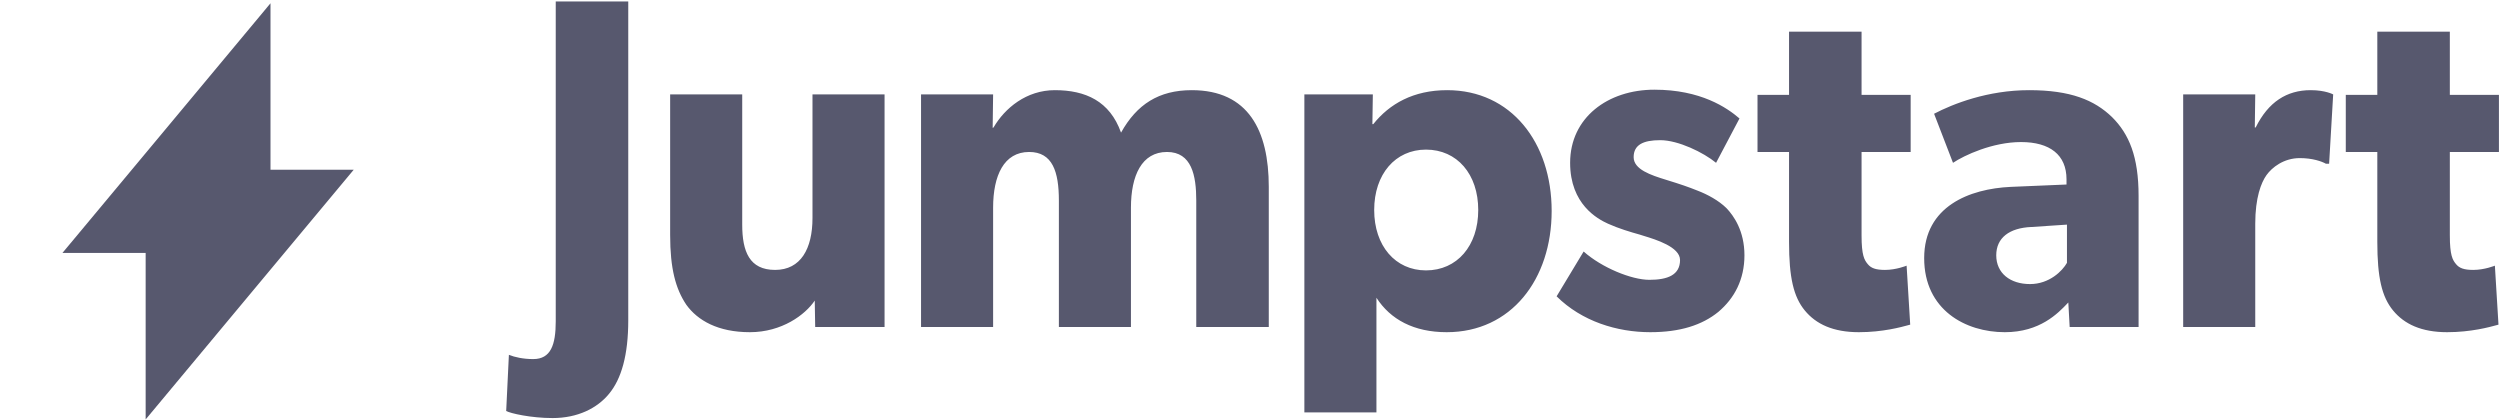
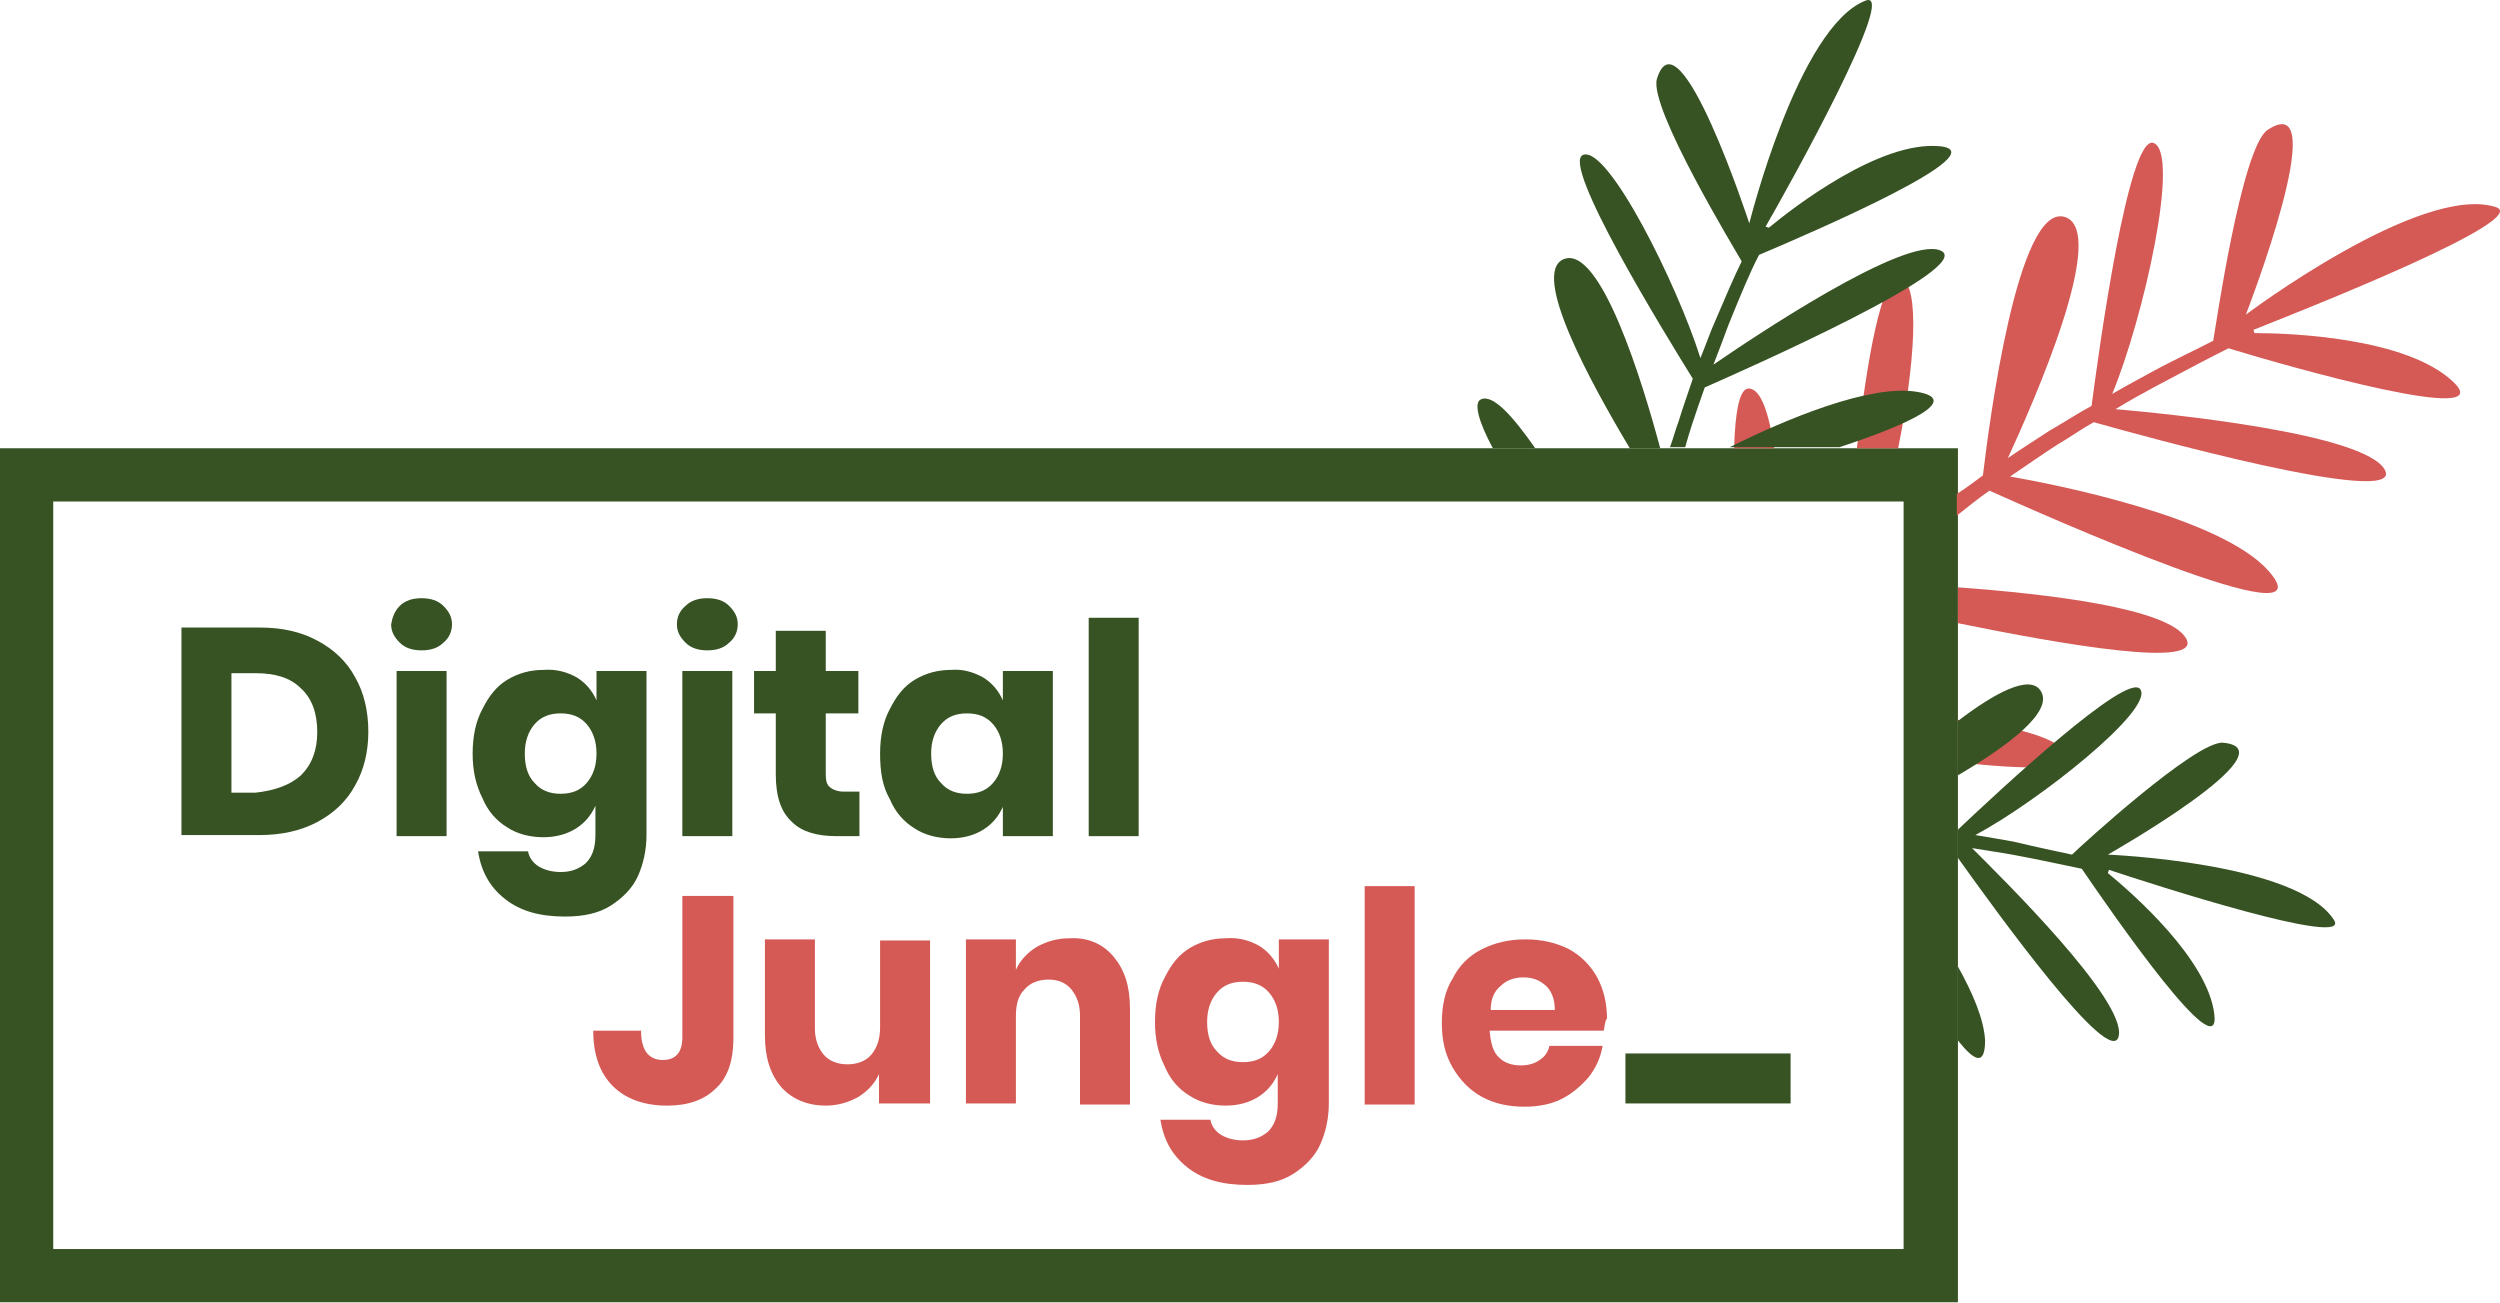
- <svg xmlns="http://www.w3.org/2000/svg" width="143" height="24" viewBox="0 0 805 135" fill="#57586E">
-   <rect width="805" height="135" fill="none" />
-   <path fill-rule="evenodd" clip-rule="evenodd" d="M202.299 0.42H178.948V103.419C178.948 111.015 177.352 115.572 171.695 115.572C168.505 115.572 165.749 114.965 163.863 114.205L162.993 132.283C164.298 133.043 170.97 134.562 177.932 134.562C186.054 134.562 192.291 131.372 196.062 126.814C200.123 121.953 202.299 114.205 202.299 103.115V0.42ZM284.828 30.348H261.621V70.15C261.621 80.024 257.85 86.86 249.582 86.86C241.315 86.86 238.995 80.936 238.995 72.276V30.348H215.788V75.619C215.788 86.405 217.529 92.937 221.01 98.102C224.636 103.115 231.163 106.913 241.461 106.913C251.759 106.913 259.301 101.292 262.347 96.735L262.492 105.242H284.828V30.348ZM383.746 28.98C402.021 28.98 408.548 42.045 408.548 60.123V105.242H385.196V64.529C385.196 56.477 383.746 48.881 375.769 48.881C367.646 48.881 364.165 56.477 364.165 66.808V105.242H340.959V64.529C340.959 55.262 338.929 48.881 331.386 48.881C323.264 48.881 319.783 56.477 319.783 66.808V105.242H296.576V30.348H319.783L319.638 41.133L319.928 40.982C323.554 34.753 330.516 28.98 339.653 28.98C349.516 28.98 357.349 32.474 360.975 42.653C366.051 33.538 373.158 28.98 383.746 28.98ZM499.635 67.871C499.635 45.843 486.581 28.98 465.985 28.98C455.107 28.98 447.42 33.386 442.198 39.918H441.908L442.053 30.348H420.006V132.739H443.213V95.823C447.709 102.811 455.252 106.913 465.84 106.913C486.581 106.913 499.635 89.899 499.635 67.871ZM475.993 67.567C475.993 79.113 469.175 87.013 459.168 87.013C449.305 87.013 442.488 79.113 442.488 67.567C442.488 56.022 449.305 48.122 459.168 48.122C469.175 48.122 475.993 56.022 475.993 67.567ZM555.911 66.959C558.231 69.39 561.712 74.251 561.712 82.151C561.712 89.898 558.522 95.975 553.3 100.381C548.079 104.634 540.971 106.913 531.398 106.913C520.665 106.913 509.352 103.419 501.23 95.368L509.932 80.936C515.734 86.101 525.307 90.051 531.109 90.051C536.911 90.051 540.972 88.531 540.972 83.67C540.972 79.459 533.137 77.072 529.343 75.916L529.343 75.916C528.757 75.738 528.267 75.589 527.918 75.467C525.162 74.707 521.101 73.492 517.765 71.972C514.429 70.453 505.581 65.744 505.581 52.376C505.581 37.791 517.765 28.828 532.704 28.828C547.643 28.828 556.056 34.601 560.117 38.095L552.575 52.376C548.514 49.033 540.391 45.083 534.589 45.083C529.078 45.083 526.033 46.603 526.033 50.553C526.033 54.502 531.543 56.325 536.475 57.844C541.406 59.363 543.582 60.123 546.627 61.338C549.818 62.554 553.445 64.528 555.911 66.959ZM615.233 30.499H599.423V10.143H576.072V30.499H565.919V48.881H576.072V77.897C576.072 89.291 577.522 95.52 581.148 99.925C584.774 104.331 590.286 106.913 598.553 106.913C606.221 106.913 612.201 105.273 614.518 104.637L614.518 104.637L614.528 104.634C614.645 104.602 614.752 104.573 614.85 104.546C614.937 104.523 615.016 104.501 615.087 104.483L613.927 85.493C613.927 85.493 610.592 86.86 606.965 86.86C603.92 86.86 602.47 86.253 601.454 85.037C600.294 83.67 599.423 82.151 599.423 75.77V48.881H615.233V30.499ZM680.066 37.64C685.577 43.109 688.624 50.401 688.624 63.01V105.242H666.433L665.998 97.343C665.927 97.417 665.855 97.493 665.781 97.57C662.679 100.826 656.88 106.913 645.546 106.913C632.927 106.913 619.584 99.773 619.584 83.062C619.584 66.352 634.232 60.731 647.431 60.123L665.417 59.363V57.693C665.417 49.793 660.051 45.691 650.768 45.691C641.631 45.691 632.492 49.945 628.866 52.376L622.774 36.576C628.866 33.386 640.035 28.98 653.379 28.98C666.723 28.98 674.409 32.171 680.066 37.64ZM653.669 91.418C659.906 91.418 664.111 87.164 665.561 84.582V72.276L654.104 73.036C646.997 73.34 642.791 76.53 642.791 82.151C642.791 87.924 647.287 91.418 653.669 91.418ZM751.282 30.348C751.282 30.348 748.816 28.98 744.03 28.98C736.343 28.98 730.396 32.778 726.335 40.982H726.044L726.19 30.348H702.983V105.242H726.19V71.972C726.19 63.617 728.076 58.756 729.816 56.325C731.557 53.894 735.327 50.856 740.548 50.856C744.61 50.856 747.655 51.92 748.96 52.679H749.976L751.282 30.348ZM788.847 30.499H804.657V48.881H788.847V75.77C788.847 82.151 789.718 83.67 790.878 85.037C791.893 86.253 793.344 86.86 796.389 86.86C800.015 86.86 803.351 85.493 803.351 85.493L804.513 104.483C804.359 104.523 804.169 104.575 803.944 104.637C801.628 105.272 795.646 106.913 787.977 106.913C779.71 106.913 774.198 104.331 770.572 99.925C766.946 95.52 765.496 89.291 765.496 77.897V48.881H755.343V30.499H765.496V10.143H788.847V30.499Z" fill="#57586E" />
-   <path d="M87.1 54.6V1L54.337 40.329L20.1 81.4H46.9V135L113.9 54.6H87.1Z" fill="#57586E" />
+ <svg xmlns="http://www.w3.org/2000/svg" viewBox="0 0 1000 521" fill="none">
+   <path d="M783.168 520.909H0V179.306H783.168V520.909ZM21.296 499.614H761.437V200.602H21.296V499.614Z" fill="#375323" />
+   <path d="M293.363 358.365V415.299C293.363 423.991 291.19 430.945 286.409 435.291C281.628 440.072 275.109 442.245 266.851 442.245C257.725 442.245 250.336 439.637 245.121 434.422C239.906 429.207 237.298 421.818 237.298 412.257H256.421C256.421 420.08 259.463 423.991 265.113 423.991C270.328 423.991 272.936 420.949 272.936 414.865V358.365H293.363Z" fill="#D55A56" />
+   <path d="M372.028 375.75V441.376H351.601V429.641C349.862 433.553 346.82 436.595 343.343 438.768C339.432 440.941 335.086 442.245 330.305 442.245C322.917 442.245 316.832 439.637 312.486 434.857C308.14 429.641 305.967 423.122 305.967 413.995V375.75H325.959V411.388C325.959 415.734 327.263 419.211 329.436 421.818C331.609 424.426 335.086 425.73 338.997 425.73C342.909 425.73 346.386 424.426 348.559 421.818C350.732 419.211 352.035 415.734 352.035 410.953V376.184H372.028V375.75Z" fill="#D55A56" />
+   <path d="M445.476 382.704C449.822 387.919 451.995 394.438 451.995 403.565V441.811H432.003V406.173C432.003 401.827 430.699 398.35 428.526 395.742C426.353 393.135 423.311 391.831 419.399 391.831C415.488 391.831 412.011 393.135 409.838 395.742C407.23 398.35 406.361 401.827 406.361 406.607V441.376H386.369V375.75H406.361V387.919C408.099 384.008 411.141 380.965 414.618 378.792C418.53 376.619 422.876 375.316 427.657 375.316C435.045 374.881 441.13 377.489 445.476 382.704Z" fill="#D55A56" />
+   <path d="M503.714 378.357C507.191 380.53 509.798 383.572 511.537 387.484V375.749H531.529V441.375C531.529 447.46 530.225 453.11 528.052 457.891C525.879 462.671 521.967 466.583 517.187 469.625C512.406 472.667 506.321 473.971 498.933 473.971C488.937 473.971 481.114 471.798 475.03 467.018C468.945 462.237 465.468 456.152 464.164 447.895H484.156C484.591 450.502 486.329 452.675 488.502 453.979C490.675 455.283 493.718 456.152 497.195 456.152C501.541 456.152 504.583 454.848 507.191 452.675C509.798 450.068 511.102 446.591 511.102 441.375V429.641C509.364 433.553 506.756 436.595 503.279 438.768C499.802 440.941 495.456 442.245 490.241 442.245C485.026 442.245 479.81 440.941 475.899 438.333C471.553 435.726 468.076 431.814 465.903 426.599C463.295 421.383 461.991 415.733 461.991 408.78C461.991 401.826 463.295 395.741 465.903 390.961C468.51 385.745 471.553 381.834 475.899 379.226C480.245 376.619 485.026 375.315 490.241 375.315C495.456 374.88 499.802 376.184 503.714 378.357ZM486.764 397.045C484.156 400.088 482.852 403.999 482.852 408.78C482.852 413.995 484.156 417.907 486.764 420.514C489.372 423.556 492.849 424.86 497.195 424.86C501.541 424.86 505.018 423.556 507.625 420.514C510.233 417.472 511.537 413.56 511.537 408.78C511.537 403.999 510.233 400.088 507.625 397.045C505.018 394.003 501.541 392.699 497.195 392.699C492.849 392.699 489.372 394.003 486.764 397.045Z" fill="#D55A56" />
+   <path d="M565.863 354.454V441.811H545.871V354.454H565.863Z" fill="#D55A56" />
+   <path d="M641.486 412.257H595.852C596.287 417.038 597.156 420.949 599.763 423.122C601.936 425.295 604.979 426.165 608.456 426.165C611.498 426.165 614.106 425.295 615.844 423.992C618.017 422.688 619.321 420.515 619.755 418.342H641.051C640.182 423.122 638.444 427.034 635.401 430.945C632.359 434.422 628.882 437.464 624.536 439.637C620.19 441.811 614.975 442.68 609.759 442.68C603.24 442.68 597.59 441.376 592.81 438.768C588.029 436.161 584.117 432.249 581.075 427.034C578.033 421.818 576.729 416.169 576.729 409.215C576.729 402.261 578.033 396.176 581.075 391.396C583.683 386.18 587.594 382.269 592.81 379.661C598.025 377.054 603.675 375.75 610.194 375.75C616.713 375.75 622.363 377.054 627.578 379.661C632.359 382.269 636.271 386.18 638.878 390.961C641.486 395.742 642.79 401.392 642.79 407.476C641.921 408.346 641.921 410.519 641.486 412.257ZM618.017 394.003C615.409 391.83 612.802 390.961 609.325 390.961C605.413 390.961 602.371 392.265 600.198 394.438C597.59 396.611 596.286 399.653 596.286 403.999H621.929C621.929 399.653 620.625 396.176 618.017 394.003Z" fill="#D55A56" />
+   <path d="M716.238 421.384V441.376H650.177V421.384H716.238Z" fill="#375323" />
+   <path d="M142.118 314.035C138.641 320.554 133.426 325.335 126.907 328.812C120.388 332.288 112.565 334.027 103.873 334.027H72.581V251.016H103.873C112.999 251.016 120.388 252.755 126.907 256.232C133.426 259.709 138.641 264.489 142.118 271.008C145.595 277.093 147.334 284.481 147.334 292.739C147.334 300.562 145.595 307.95 142.118 314.035ZM120.388 310.123C124.734 305.777 126.907 300.127 126.907 292.739C126.907 285.351 124.734 279.266 120.388 275.355C116.042 271.008 109.957 269.27 102.134 269.27H92.573V317.077H102.134C109.957 316.208 116.042 314.035 120.388 310.123Z" fill="#375323" />
+   <path d="M159.937 242.325C162.11 240.151 165.153 239.282 168.63 239.282C172.106 239.282 175.149 240.151 177.322 242.325C179.495 244.498 180.799 246.671 180.799 249.713C180.799 252.755 179.495 255.363 177.322 257.101C175.149 259.274 172.106 260.144 168.63 260.144C165.153 260.144 162.11 259.274 159.937 257.101C157.764 254.928 156.46 252.755 156.46 249.713C156.895 247.105 157.764 244.498 159.937 242.325ZM178.626 268.401V334.462H158.634V268.401H178.626Z" fill="#375323" />
+   <path d="M230.779 271.008C234.256 273.181 236.864 276.224 238.602 280.135V268.401H258.594V334.027C258.594 340.111 257.29 345.761 255.117 350.542C252.944 355.323 249.033 359.234 244.252 362.277C239.471 365.319 233.387 366.623 225.999 366.623C216.002 366.623 208.18 364.45 202.095 359.669C196.01 354.888 192.534 348.804 191.23 340.546H211.222C211.656 343.154 213.395 345.327 215.568 346.631C217.741 347.934 220.783 348.804 224.26 348.804C228.606 348.804 231.648 347.5 234.256 345.327C236.864 342.719 238.168 339.242 238.168 334.027V322.292C236.429 326.204 233.822 329.246 230.345 331.419C226.868 333.592 222.522 334.896 217.306 334.896C212.091 334.896 206.876 333.592 202.964 330.985C198.618 328.377 195.141 324.465 192.968 319.25C190.36 314.035 189.057 308.385 189.057 301.431C189.057 294.477 190.36 288.393 192.968 283.612C195.576 278.397 198.618 274.485 202.964 271.878C207.31 269.27 212.091 267.966 217.306 267.966C222.522 267.531 226.868 268.835 230.779 271.008ZM213.829 289.697C211.222 292.739 209.918 296.65 209.918 301.431C209.918 306.646 211.222 310.558 213.829 313.166C216.437 316.208 219.914 317.512 224.26 317.512C228.606 317.512 232.083 316.208 234.691 313.166C237.298 310.123 238.602 306.212 238.602 301.431C238.602 296.65 237.298 292.739 234.691 289.697C232.083 286.654 228.606 285.35 224.26 285.35C219.914 285.35 216.437 286.654 213.829 289.697Z" fill="#375323" />
+   <path d="M274.24 242.325C276.413 240.151 279.455 239.282 282.932 239.282C286.409 239.282 289.451 240.151 291.624 242.325C293.798 244.498 295.101 246.671 295.101 249.713C295.101 252.755 293.798 255.363 291.624 257.101C289.451 259.274 286.409 260.144 282.932 260.144C279.455 260.144 276.413 259.274 274.24 257.101C272.067 254.928 270.763 252.755 270.763 249.713C270.763 247.105 271.632 244.498 274.24 242.325ZM292.928 268.401V334.462H272.936V268.401H292.928Z" fill="#375323" />
+   <path d="M343.777 317.078V334.462H334.651C326.828 334.462 320.743 332.724 316.831 328.812C312.485 324.901 310.312 318.816 310.312 309.689V285.351H301.62V268.401H310.312V252.321H330.304V268.401H343.343V285.351H330.304V309.689C330.304 312.297 330.739 314.035 332.043 314.905C332.912 315.774 335.085 316.643 337.258 316.643H343.777V317.078Z" fill="#375323" />
+   <path d="M393.323 271.008C396.8 273.181 399.407 276.224 401.146 280.135V268.401H421.138V334.461H401.146V322.727C399.407 326.639 396.8 329.681 393.323 331.854C389.846 334.027 385.5 335.331 380.284 335.331C375.069 335.331 369.854 334.027 365.942 331.419C361.596 328.812 358.119 324.9 355.946 319.685C352.904 314.469 352.035 308.385 352.035 301.431C352.035 294.477 353.339 288.393 355.946 283.612C358.554 278.397 361.596 274.485 365.942 271.878C370.288 269.27 375.069 267.966 380.284 267.966C385.065 267.531 389.411 268.835 393.323 271.008ZM376.373 289.697C373.765 292.739 372.461 296.65 372.461 301.431C372.461 306.646 373.765 310.558 376.373 313.166C378.981 316.208 382.457 317.512 386.804 317.512C391.15 317.512 394.626 316.208 397.234 313.166C399.842 310.123 401.146 306.212 401.146 301.431C401.146 296.65 399.842 292.739 397.234 289.697C394.626 286.654 391.15 285.35 386.804 285.35C382.457 285.35 378.981 286.654 376.373 289.697Z" fill="#375323" />
+   <path d="M455.472 247.105V334.462H435.48V247.105H455.472Z" fill="#375323" />
+   <path d="M709.718 179.306C707.545 165.399 704.502 155.838 699.722 155.403C695.81 154.968 694.072 164.53 693.637 179.306H709.718Z" fill="#D55A56" />
+   <path d="M759.263 179.307C765.782 146.711 768.39 113.68 760.132 111.073C752.744 108.9 746.66 144.972 742.748 179.307H759.263Z" fill="#D55A56" />
+   <path d="M783.167 287.959V304.909C810.547 307.951 832.713 308.386 826.193 300.563C820.544 294.044 802.724 290.132 783.167 287.959Z" fill="#D55A56" />
+   <path d="M998.299 82.823C968.311 73.261 898.339 125.849 898.339 125.849C898.339 125.849 933.977 34.147 907.031 51.965C896.6 58.919 886.17 131.499 885.3 136.28C878.781 139.757 870.089 143.668 860.528 148.884C855.747 151.491 850.097 154.534 844.882 157.576C857.485 127.153 872.262 61.092 861.397 57.181C851.401 53.704 839.666 139.322 836.624 162.357C830.974 165.399 825.759 168.876 819.674 172.353C814.459 175.829 808.809 179.306 803.159 183.218C813.155 161.487 844.012 91.95 825.759 86.734C807.071 81.519 795.771 168.441 793.163 190.172C789.686 192.779 786.209 195.387 782.732 197.56V206.252C787.079 202.775 791.425 199.298 795.771 196.256C817.067 205.818 933.108 257.536 907.466 228.417C888.343 206.687 821.413 193.648 804.028 190.606C810.547 186.26 816.632 181.914 822.717 178.003C827.932 174.96 832.713 171.483 837.493 168.876C854.443 173.656 962.227 203.645 953.969 187.999C946.146 173.222 866.178 165.399 846.186 163.66C851.835 160.183 857.485 157.141 862.266 154.534C874.435 148.014 884.431 142.799 891.385 139.322C917.027 147.145 1000.04 170.614 981.349 152.795C962.661 134.976 916.158 133.238 901.816 133.238L901.381 131.934C922.242 123.676 1013.51 87.603 998.299 82.823Z" fill="#D55A56" />
+   <path d="M783.167 234.936V249.278C825.759 257.97 881.389 267.532 874.435 255.363C867.481 243.194 818.805 237.544 783.167 234.936Z" fill="#D55A56" />
+   <path d="M766.653 156.706C747.965 153.664 714.5 167.571 691.9 178.871H735.796C763.611 169.744 784.907 159.748 766.653 156.706Z" fill="#375323" />
+   <path d="M671.472 168.441C670.168 171.918 669.299 175.395 667.995 178.871H674.08C674.949 175.829 675.818 172.787 676.687 170.179C678.426 164.964 680.164 159.749 681.903 154.968C696.68 148.449 791.425 106.726 776.213 100.207C761.871 94.122 700.591 135.41 685.38 145.841C687.553 140.191 689.726 134.541 691.464 129.76C696.245 118.026 700.156 108.464 703.633 101.945C726.233 92.384 799.682 60.657 775.779 58.484C751.875 56.311 717.541 82.823 707.545 91.08L706.241 90.645C715.802 74.13 759.698 -4.969 746.225 0.246C719.279 10.677 699.722 89.342 699.722 89.342C699.722 89.342 671.472 2.854 662.78 31.538C659.303 42.838 694.507 100.641 696.68 104.553C693.637 110.638 690.16 118.895 686.249 128.022C684.076 132.803 682.337 138.018 680.164 143.233C671.038 114.114 643.222 58.05 633.226 61.961C624.1 65.438 665.822 133.237 677.122 151.491C675.384 156.706 673.211 162.791 671.472 168.441Z" fill="#375323" />
+   <path d="M783.168 310.124C803.16 298.389 821.848 284.482 816.198 276.224C811.852 269.705 797.945 277.093 783.168 288.393V310.124Z" fill="#375323" />
+   <path d="M614.104 179.306C604.977 166.267 597.154 157.575 592.374 159.748C589.331 161.052 591.504 168.875 597.154 179.306H614.104Z" fill="#375323" />
+   <path d="M933.543 367.927C918.766 344.892 843.144 341.85 843.144 341.85C843.144 341.85 917.463 299.693 889.213 297.085C878.348 296.216 831.844 338.808 828.802 341.85C822.718 340.546 814.46 338.808 805.333 336.635C800.552 335.765 795.337 334.896 790.122 334.027C815.329 320.554 861.398 284.047 856.183 275.789C851.402 267.966 799.249 316.643 783.168 331.854V343.154C798.379 364.45 844.448 428.337 847.49 414.43C850.533 400.088 800.987 351.411 788.818 339.242C794.468 340.111 799.683 340.981 804.898 341.85C816.633 344.023 826.194 346.196 832.714 347.5C845.752 366.623 888.344 427.903 885.736 405.738C883.128 383.573 852.706 357.061 843.144 349.238L843.579 347.934C860.529 353.584 941.366 379.661 933.543 367.927Z" fill="#375323" />
+   <path d="M664.085 179.306C657.131 153.229 640.181 97.599 625.404 103.684C612.366 109.334 635.835 152.36 651.915 179.306H664.085Z" fill="#375323" />
+   <path d="M783.168 386.615V416.169C789.687 424.426 794.033 426.599 794.033 416.169C793.599 407.911 789.253 397.48 783.168 386.615Z" fill="#375323" />
</svg>
